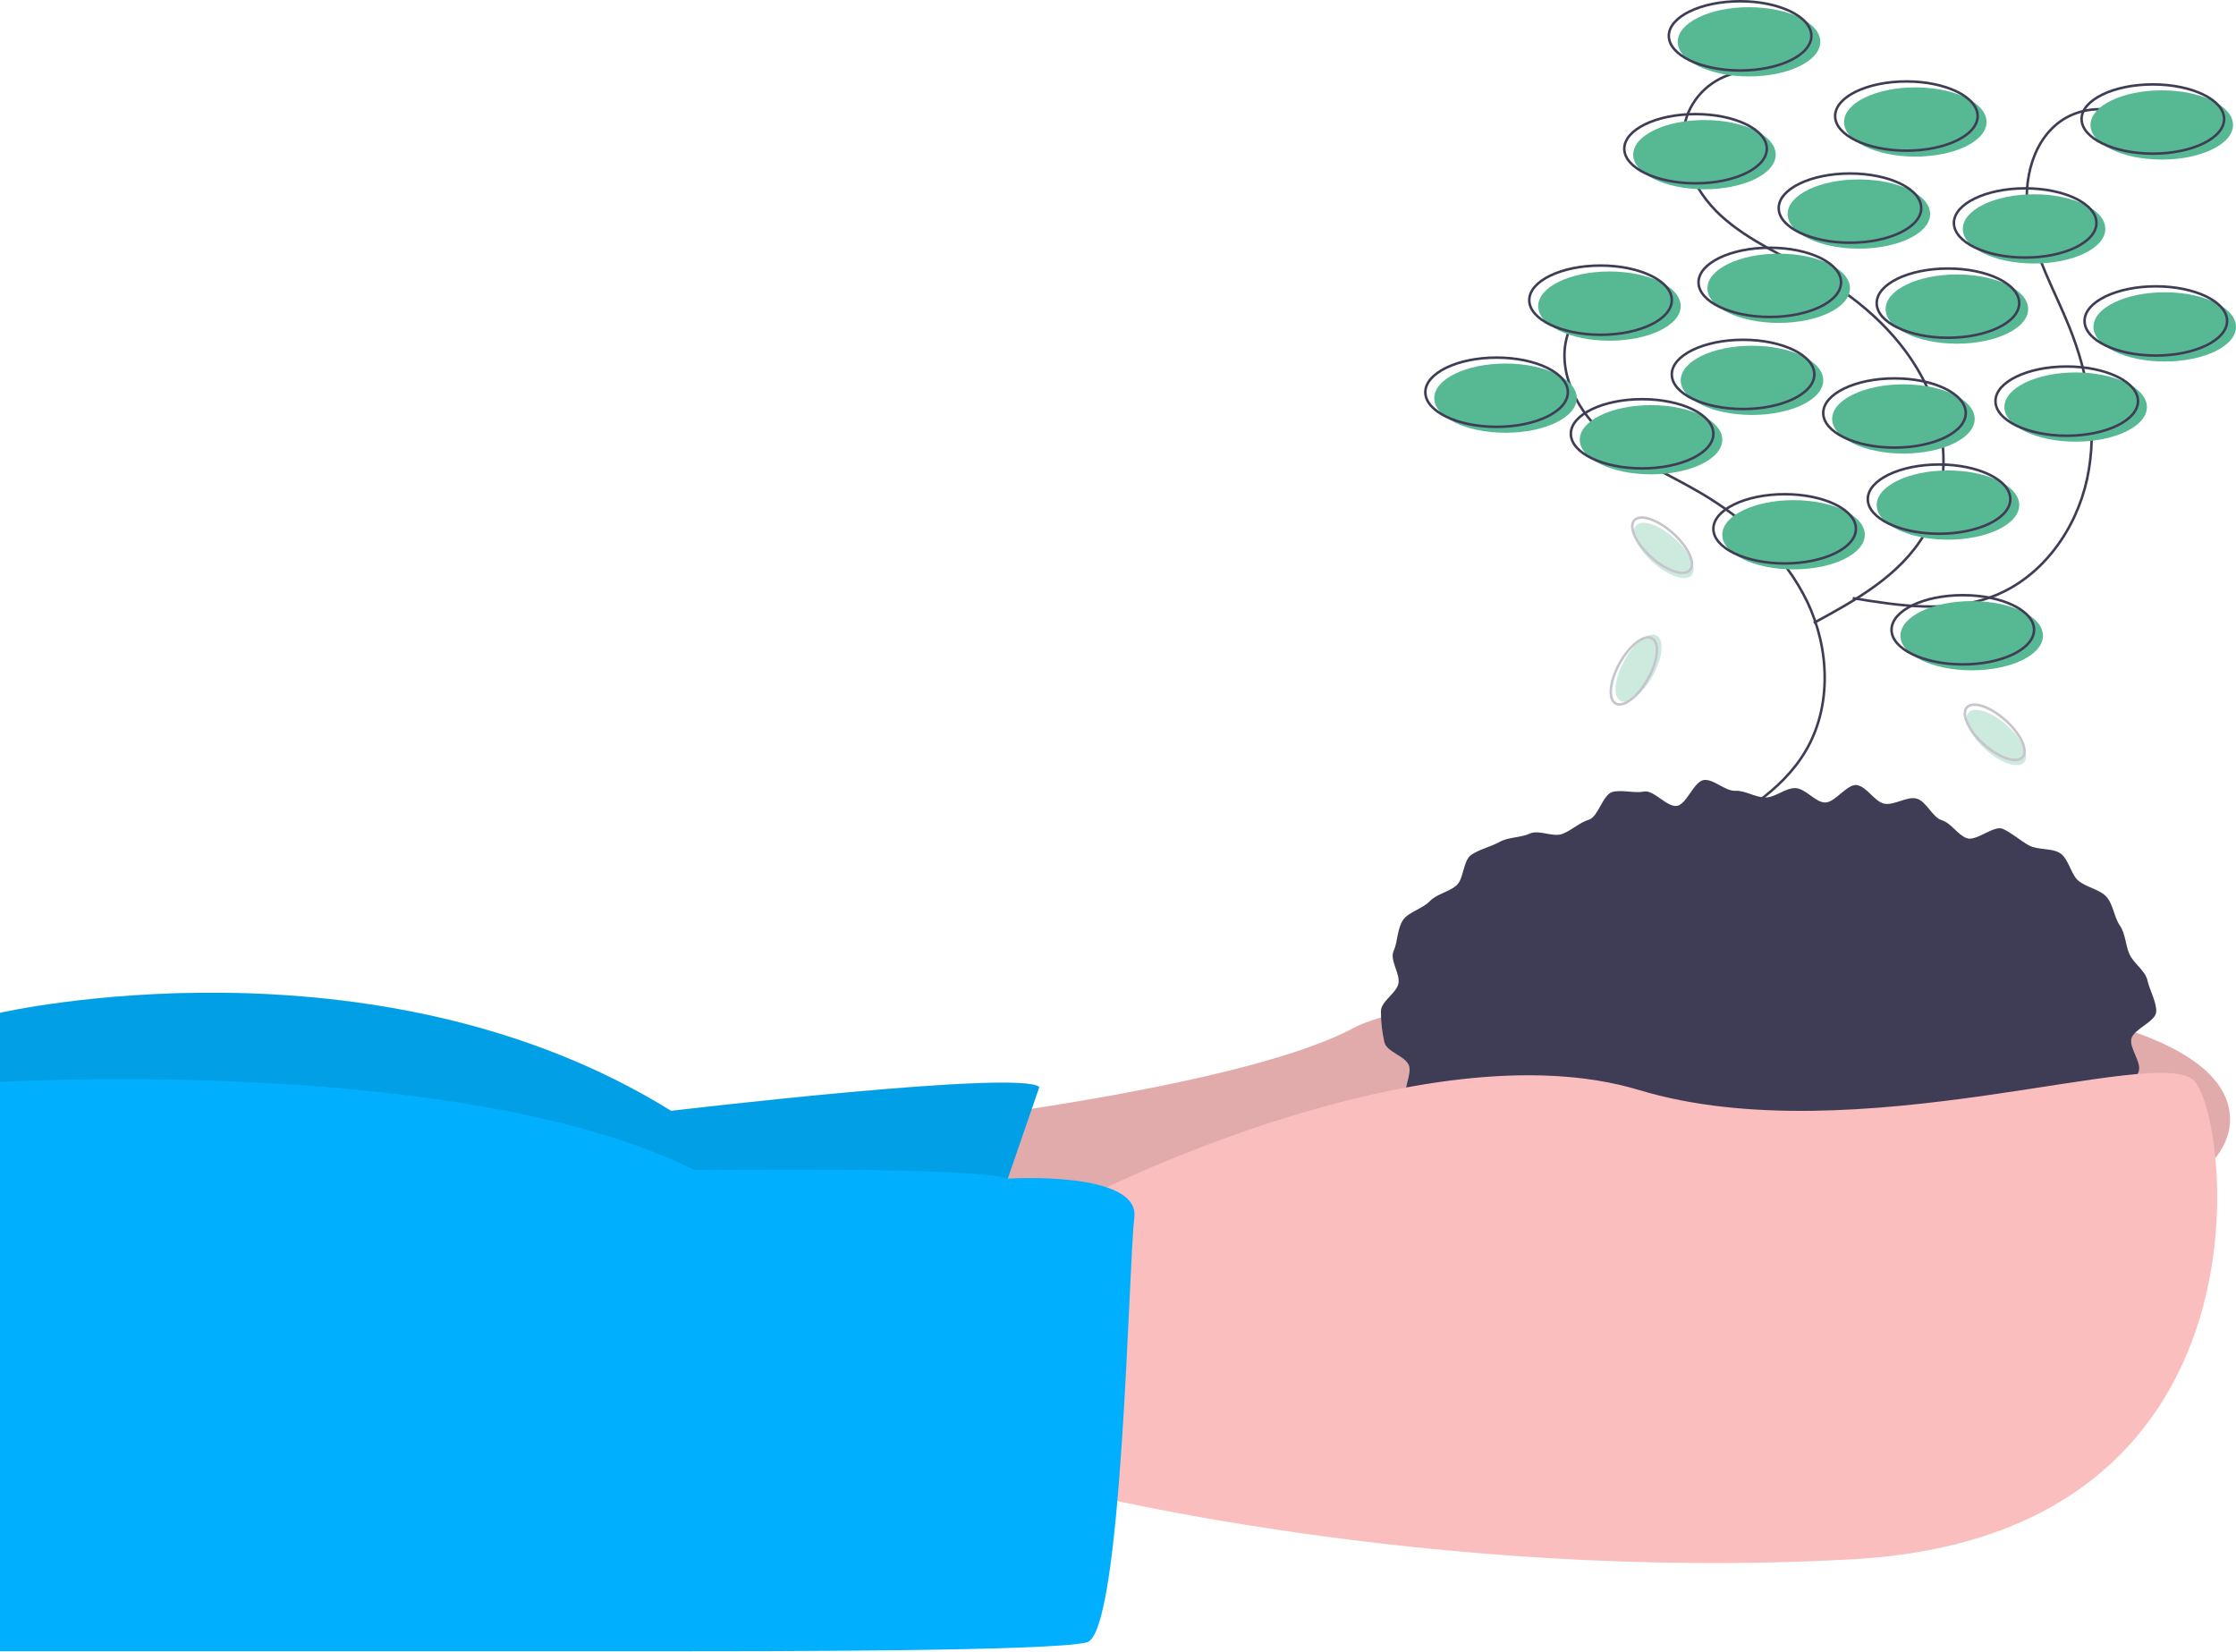
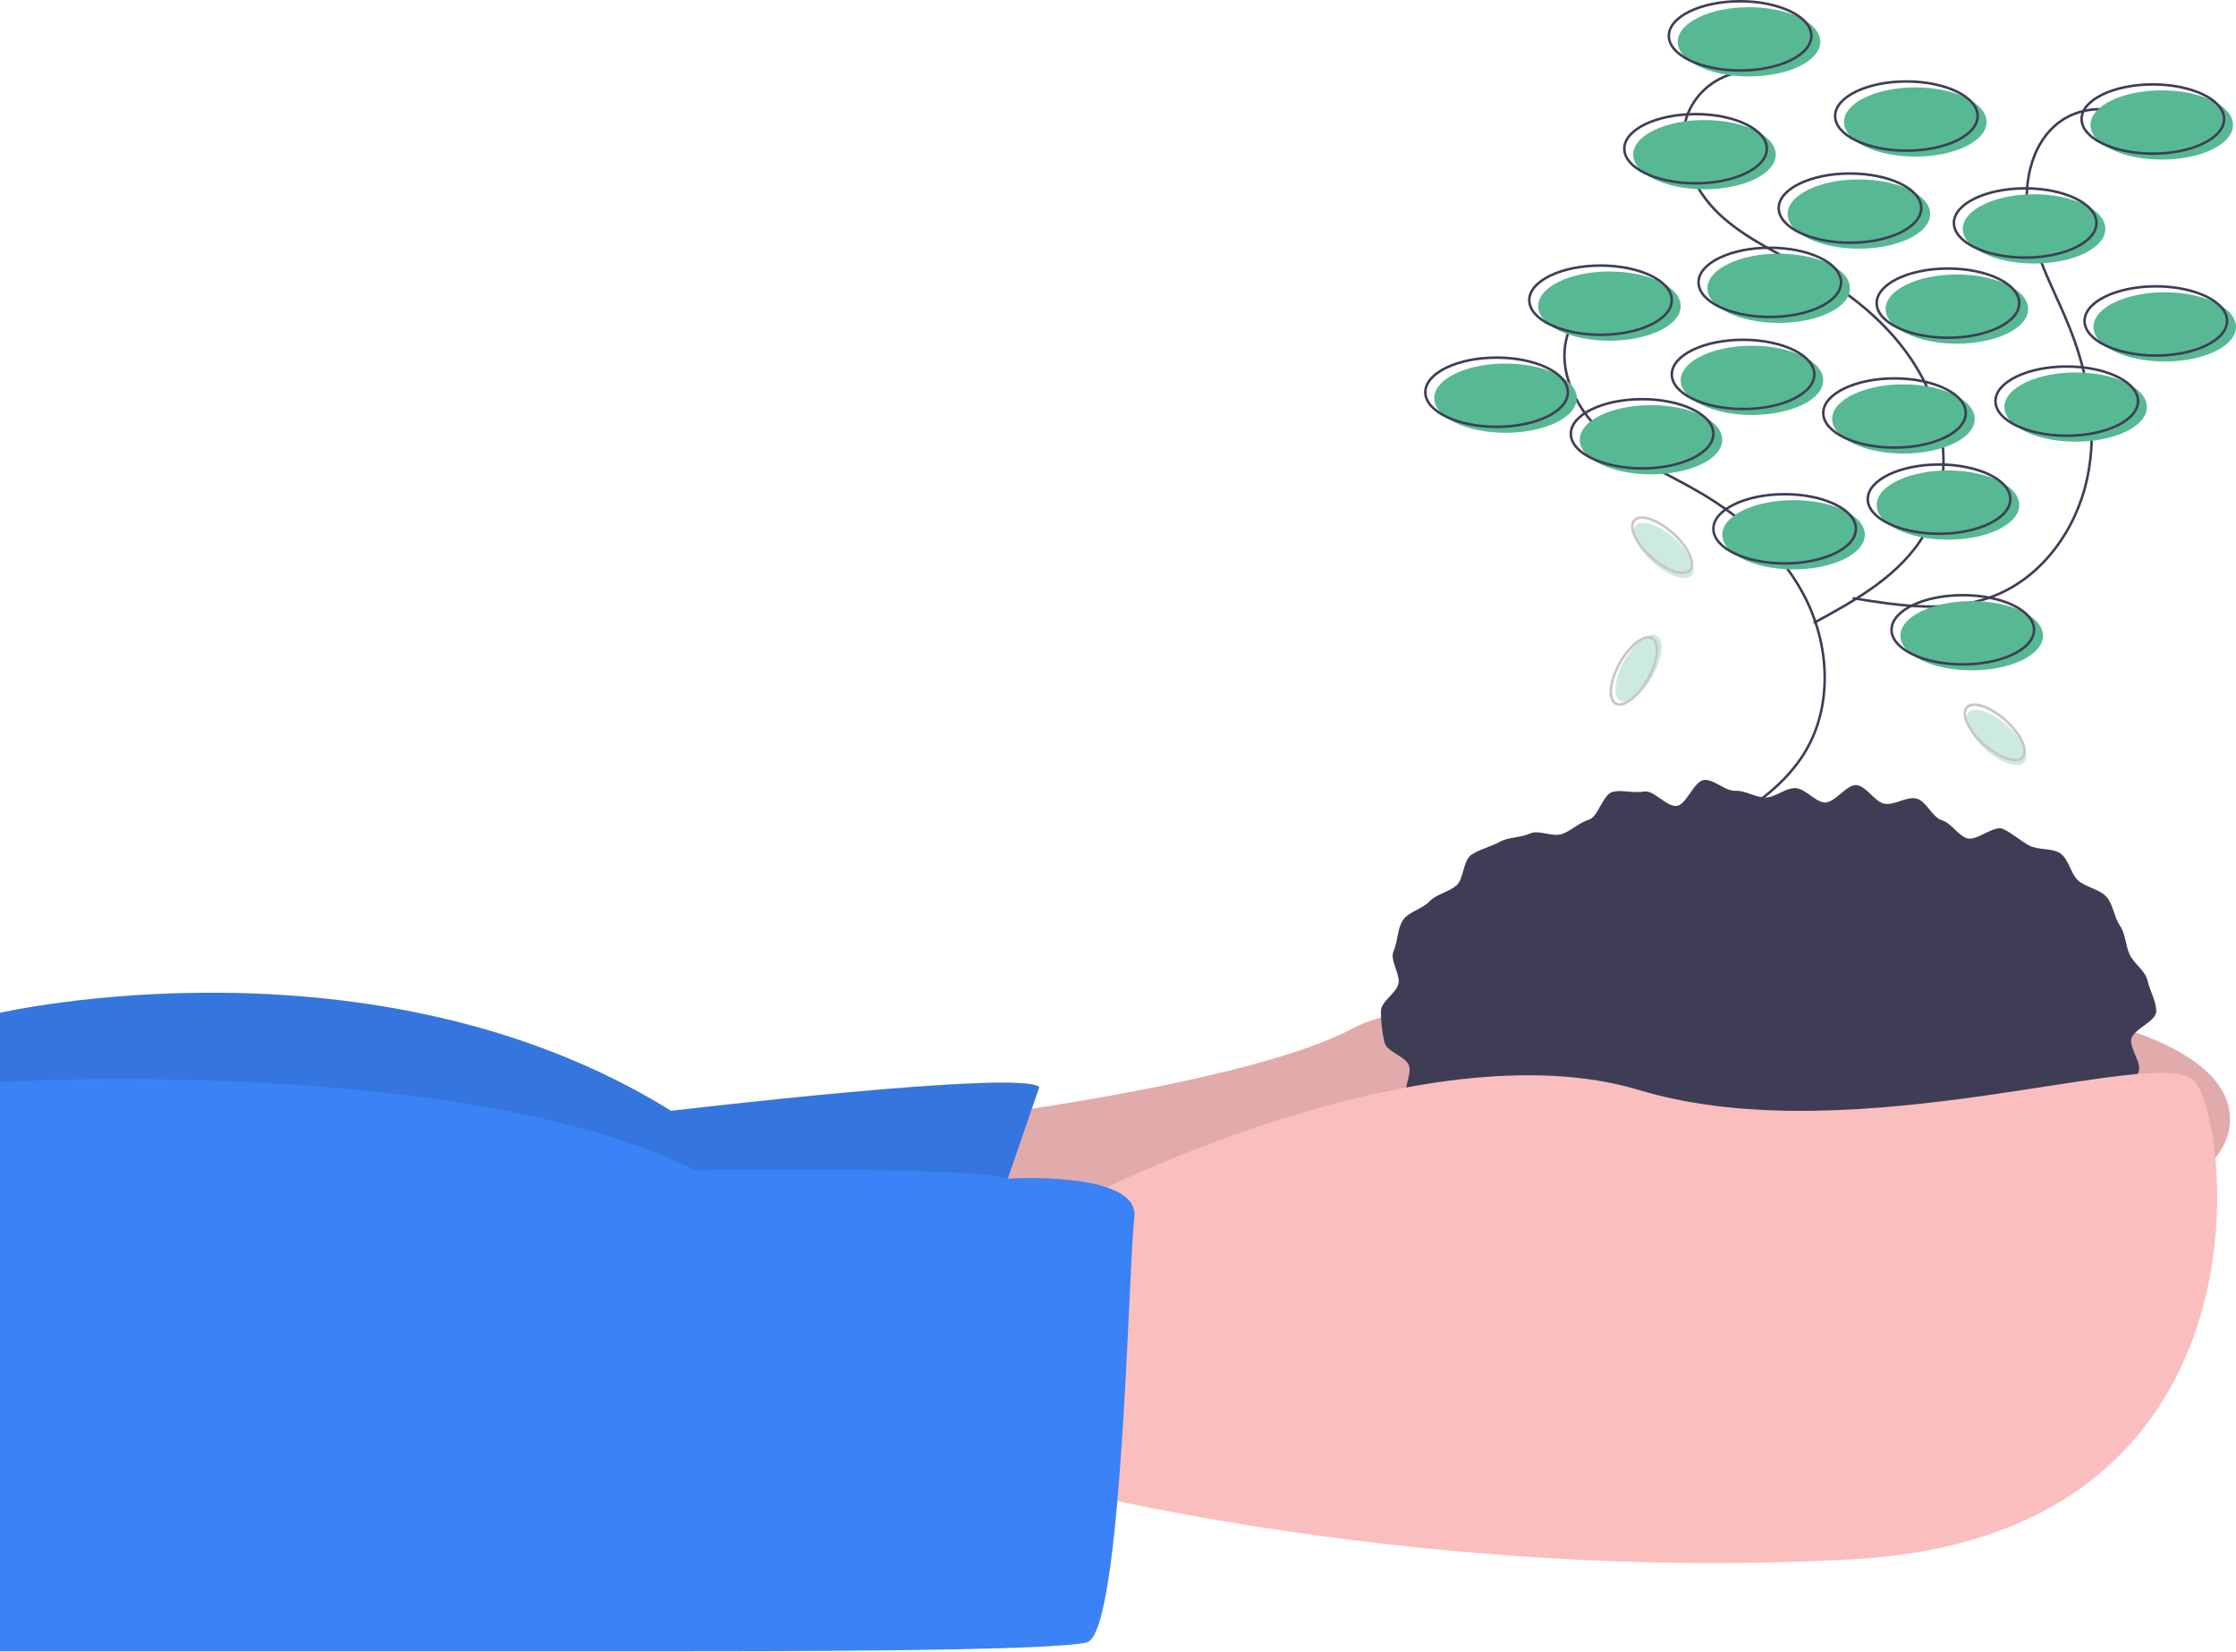
<svg xmlns="http://www.w3.org/2000/svg" data-name="Layer 1" width="886" height="654.301" viewBox="0 0 886 654.301">
  <path d="M534.697,566.284s117.663-14.12,158.845-36.475,347.105-32.946,347.105,36.475S688.835,666.298,688.835,666.298L504.105,655.708Z" transform="translate(-157 -122.5995)" fill="#fbbebe" />
  <path d="M534.697,566.284s117.663-14.12,158.845-36.475,347.105-32.946,347.105,36.475S688.835,666.298,688.835,666.298L504.105,655.708Z" transform="translate(-157 -122.5995)" opacity="0.1" />
-   <path d="M568.819,553.341l-24.709,71.774L157,629.822V523.926s148.255-34.122,265.918,38.829C422.918,562.754,561.76,546.282,568.819,553.341Z" transform="translate(-157 -122.5995)" fill="#00b0ff" />
+   <path d="M568.819,553.341l-24.709,71.774L157,629.822V523.926s148.255-34.122,265.918,38.829C422.918,562.754,561.76,546.282,568.819,553.341Z" transform="translate(-157 -122.5995)" fill="#3b82f6" />
  <path d="M568.819,553.226,544.11,625,157,629.707V523.81s148.255-34.122,265.918,38.829C422.918,562.639,561.76,546.166,568.819,553.226Z" transform="translate(-157 -122.5995)" opacity="0.1" />
  <path d="M1011.404,523.337c0,4.01-8.993,6.987-9.877,10.856-.877,3.837,4.466,9.672,2.775,13.336a72.563,72.563,0,0,1-6.172,10.733c-2.215,3.171-9.057,2.708-11.862,5.682a94.319,94.319,0,0,1-8.712,7.576c-2.977,2.476-7.01,2.995-10.395,5.274-3.219,2.167-2.829,10.116-6.389,12.089-3.402,1.886-8.61.369-12.3,2.064-3.542,1.627-5.41,7.511-9.197,8.95-3.652,1.388-8.173.79-12.034,1.992-3.737,1.163-7.918.974-11.834,1.954-3.803.951-6.707,6.651-10.662,7.419-3.854.749-8.371-1.248-12.356-.681-3.892.554-8.418-4.372-12.421-3.999-3.918.365-7.611,2.645-11.624,2.829-3.935.181-7.825,1.914-11.839,1.914-4.013,0-8.155,3.765-12.089,3.585-4.013-.184-7.646-5.891-11.564-6.256-4.004-.373-8.779,5.589-12.671,5.035-3.985-.567-7.141-6.402-10.995-7.151-3.957-.769-9.067,3.402-12.87,2.451-3.916-.979-6.241-7.768-9.978-8.931-3.861-1.202-8.647.426-12.299-.962-3.788-1.439-8.402-1.208-11.944-2.835-3.69-1.695-6.339-5.706-9.742-7.591-3.56-1.973-5.202-6.867-8.421-9.035-3.385-2.279-8.543-1.988-11.52-4.464-3.143-2.614-9.032-2.75-11.684-5.563-2.805-2.974-3.94-7.969-6.155-11.141-2.333-3.34,2.245-10.403.617-13.933-1.69-3.664-8.756-5.152-9.632-8.989a56.435,56.435,0,0,1-1.384-12.207c0-4.01,6.043-7.075,6.927-10.943.877-3.837-3.571-9.348-1.88-13.012,1.629-3.531,1.421-8.959,3.754-12.3,2.215-3.171,7.742-4.415,10.548-7.389,2.652-2.812,7.4-3.596,10.543-6.21,2.977-2.476,2.598-9.942,5.983-12.221,3.219-2.167,7.712-3.156,11.273-5.129,3.402-1.886,8.217-1.568,11.907-3.263,3.542-1.627,9.091,1.579,12.877.14,3.652-1.388,6.614-4.421,10.476-5.623,3.737-1.163,5.493-10.035,9.409-11.014,3.803-.951,8.481.628,12.437-.141,3.854-.749,9.04,6.251,13.025,5.684,3.892-.554,6.802-9.898,10.806-10.27,3.918-.365,8.337,4.475,12.349,4.29,3.935-.181,7.886,2.655,11.9,2.655,4.013,0,8.012-3.892,11.946-3.711,4.013.184,7.551,5.327,11.469,5.692,4.004.373,8.919-7.45,12.811-6.896,3.985.567,7.064,6.614,10.918,7.363,3.957.769,8.912-2.986,12.716-2.034,3.916.979,6.273,7.407,10.01,8.57,3.861,1.202,6.24,5.736,9.892,7.124,3.788,1.439,10.823-5.294,14.366-3.667,3.69,1.695,6.878,4.628,10.28,6.514,3.56,1.973,9.22.981,12.439,3.148,3.385,2.279,4.218,8.398,7.195,10.874,3.143,2.614,8.327,3.401,10.98,6.213,2.805,2.974,3.195,8.304,5.41,11.476,2.333,3.34,2.26,7.969,3.888,11.499,1.69,3.664,6.202,6.435,7.078,10.271C1008.786,514.895,1011.404,519.328,1011.404,523.337Z" transform="translate(-157 -122.5995)" fill="#3f3d56" />
  <path d="M587.645,596.877S720.604,528.632,806.498,554.518s205.91-18.826,220.029-3.53,34.122,180.024-135.312,189.437-314.159-28.239-314.159-28.239Z" transform="translate(-157 -122.5995)" fill="#fbbebe" />
-   <path d="M556.334,589.609S608.825,586.287,606.471,605.113s-4.707,164.728-18.826,168.258-125.899,3.53-171.788,3.53H157V551.326s183.554-10.928,275.331,34.961C432.331,586.287,542.672,584.694,556.334,589.609Z" transform="translate(-157 -122.5995)" fill="#00b0ff" />
+   <path d="M556.334,589.609S608.825,586.287,606.471,605.113s-4.707,164.728-18.826,168.258-125.899,3.53-171.788,3.53H157V551.326s183.554-10.928,275.331,34.961C432.331,586.287,542.672,584.694,556.334,589.609Z" transform="translate(-157 -122.5995)" fill="#3b82f6" />
  <path d="M802.239,236.779a27.041,27.041,0,0,0-23.309,16.297c-5.828,14.089,1.676,30.638,12.942,40.912s25.737,16.146,38.886,23.865c17.661,10.368,33.53,24.76,42.367,43.234s9.776,41.359-.611,59.008c-9.641,16.381-27.171,26.186-43.891,35.228" transform="translate(-157 -122.5995)" fill="none" stroke="#3f3d56" stroke-miterlimit="10" />
  <path d="M849.304,150.885a27.041,27.041,0,0,0-23.309,16.297c-5.828,14.089,1.676,30.638,12.942,40.912s25.737,16.146,38.886,23.865c17.661,10.368,33.53,24.76,42.367,43.234s9.776,41.359-.611,59.008c-9.641,16.381-27.171,26.186-43.891,35.228" transform="translate(-157 -122.5995)" fill="none" stroke="#3f3d56" stroke-miterlimit="10" />
  <path d="M1004.051,170.64a27.041,27.041,0,0,0-28.408-1.382c-13.233,7.572-17.431,25.252-14.812,40.272s10.467,28.523,16.138,42.675c7.618,19.009,11.356,40.104,7.034,60.122s-17.588,38.688-36.606,46.285c-17.652,7.051-37.515,4.072-56.271.987" transform="translate(-157 -122.5995)" fill="none" stroke="#3f3d56" stroke-miterlimit="10" />
  <ellipse cx="710.683" cy="211.889" rx="28.239" ry="13.716" fill="#57b894" />
  <ellipse cx="707.153" cy="209.536" rx="28.239" ry="13.716" fill="none" stroke="#3f3d56" stroke-miterlimit="10" />
  <ellipse cx="771.867" cy="200.123" rx="28.239" ry="13.716" fill="#57b894" />
  <ellipse cx="768.337" cy="197.77" rx="28.239" ry="13.716" fill="none" stroke="#3f3d56" stroke-miterlimit="10" />
  <ellipse cx="781.28" cy="251.895" rx="28.239" ry="13.716" fill="#57b894" />
  <ellipse cx="777.75" cy="249.541" rx="28.239" ry="13.716" fill="none" stroke="#3f3d56" stroke-miterlimit="10" />
  <ellipse cx="775.397" cy="122.466" rx="28.239" ry="13.716" fill="#57b894" />
  <ellipse cx="771.867" cy="120.113" rx="28.239" ry="13.716" fill="none" stroke="#3f3d56" stroke-miterlimit="10" />
  <ellipse cx="704.799" cy="114.229" rx="28.239" ry="13.716" fill="#57b894" />
  <ellipse cx="701.27" cy="111.876" rx="28.239" ry="13.716" fill="none" stroke="#3f3d56" stroke-miterlimit="10" />
  <ellipse cx="736.568" cy="84.814" rx="28.239" ry="13.716" fill="#57b894" />
  <ellipse cx="733.039" cy="82.46" rx="28.239" ry="13.716" fill="none" stroke="#3f3d56" stroke-miterlimit="10" />
  <ellipse cx="805.989" cy="90.697" rx="28.239" ry="13.716" fill="#57b894" />
  <ellipse cx="802.46" cy="88.344" rx="28.239" ry="13.716" fill="none" stroke="#3f3d56" stroke-miterlimit="10" />
  <ellipse cx="857.761" cy="129.526" rx="28.239" ry="13.716" fill="#57b894" />
  <ellipse cx="854.231" cy="127.172" rx="28.239" ry="13.716" fill="none" stroke="#3f3d56" stroke-miterlimit="10" />
  <ellipse cx="675.384" cy="61.281" rx="28.239" ry="13.716" fill="#57b894" />
  <ellipse cx="671.854" cy="58.928" rx="28.239" ry="13.716" fill="none" stroke="#3f3d56" stroke-miterlimit="10" />
  <ellipse cx="693.033" cy="16.569" rx="28.239" ry="13.716" fill="#57b894" />
  <ellipse cx="689.503" cy="14.216" rx="28.239" ry="13.716" fill="none" stroke="#3f3d56" stroke-miterlimit="10" />
  <ellipse cx="856.584" cy="49.515" rx="28.239" ry="13.716" fill="#57b894" />
  <ellipse cx="853.054" cy="47.162" rx="28.239" ry="13.716" fill="none" stroke="#3f3d56" stroke-miterlimit="10" />
  <ellipse cx="596.55" cy="157.765" rx="28.239" ry="13.716" fill="#57b894" />
  <ellipse cx="593.02" cy="155.411" rx="28.239" ry="13.716" fill="none" stroke="#3f3d56" stroke-miterlimit="10" />
  <ellipse cx="694.21" cy="150.705" rx="28.239" ry="13.716" fill="#57b894" />
  <ellipse cx="690.68" cy="148.352" rx="28.239" ry="13.716" fill="none" stroke="#3f3d56" stroke-miterlimit="10" />
  <ellipse cx="822.462" cy="161.294" rx="28.239" ry="13.716" fill="#57b894" />
  <ellipse cx="818.932" cy="158.941" rx="28.239" ry="13.716" fill="none" stroke="#3f3d56" stroke-miterlimit="10" />
  <ellipse cx="754.218" cy="166.001" rx="28.239" ry="13.716" fill="#57b894" />
  <ellipse cx="750.688" cy="163.648" rx="28.239" ry="13.716" fill="none" stroke="#3f3d56" stroke-miterlimit="10" />
  <ellipse cx="758.924" cy="48.338" rx="28.239" ry="13.716" fill="#57b894" />
  <ellipse cx="755.394" cy="45.985" rx="28.239" ry="13.716" fill="none" stroke="#3f3d56" stroke-miterlimit="10" />
  <ellipse cx="637.732" cy="121.289" rx="28.239" ry="13.716" fill="#57b894" />
  <ellipse cx="634.202" cy="118.936" rx="28.239" ry="13.716" fill="none" stroke="#3f3d56" stroke-miterlimit="10" />
  <ellipse cx="654.205" cy="174.237" rx="28.239" ry="13.716" fill="#57b894" />
  <ellipse cx="650.675" cy="171.884" rx="28.239" ry="13.716" fill="none" stroke="#3f3d56" stroke-miterlimit="10" />
  <g opacity="0.3">
    <ellipse cx="806.269" cy="387.365" rx="14.794" ry="6.407" transform="translate(-82.2221 779.5881) rotate(-60.79941)" fill="#57b894" />
    <ellipse cx="804.407" cy="388.443" rx="14.794" ry="6.407" transform="translate(-84.11655 778.515) rotate(-60.79941)" fill="none" stroke="#3f3d56" stroke-miterlimit="10" />
  </g>
  <g opacity="0.3">
    <ellipse cx="948.032" cy="414.816" rx="6.407" ry="14.794" transform="translate(-150.3063 722.0064) rotate(-48.17218)" fill="#57b894" />
    <ellipse cx="947.387" cy="412.764" rx="6.407" ry="14.794" transform="translate(-148.9918 720.8422) rotate(-48.17218)" fill="none" stroke="#3f3d56" stroke-miterlimit="10" />
  </g>
  <g opacity="0.3">
    <ellipse cx="816.25" cy="340.689" rx="6.407" ry="14.794" transform="translate(-138.9674 599.1163) rotate(-48.17218)" fill="#57b894" />
    <ellipse cx="815.605" cy="338.636" rx="6.407" ry="14.794" transform="translate(-137.6529 597.9521) rotate(-48.17218)" fill="none" stroke="#3f3d56" stroke-miterlimit="10" />
  </g>
</svg>
